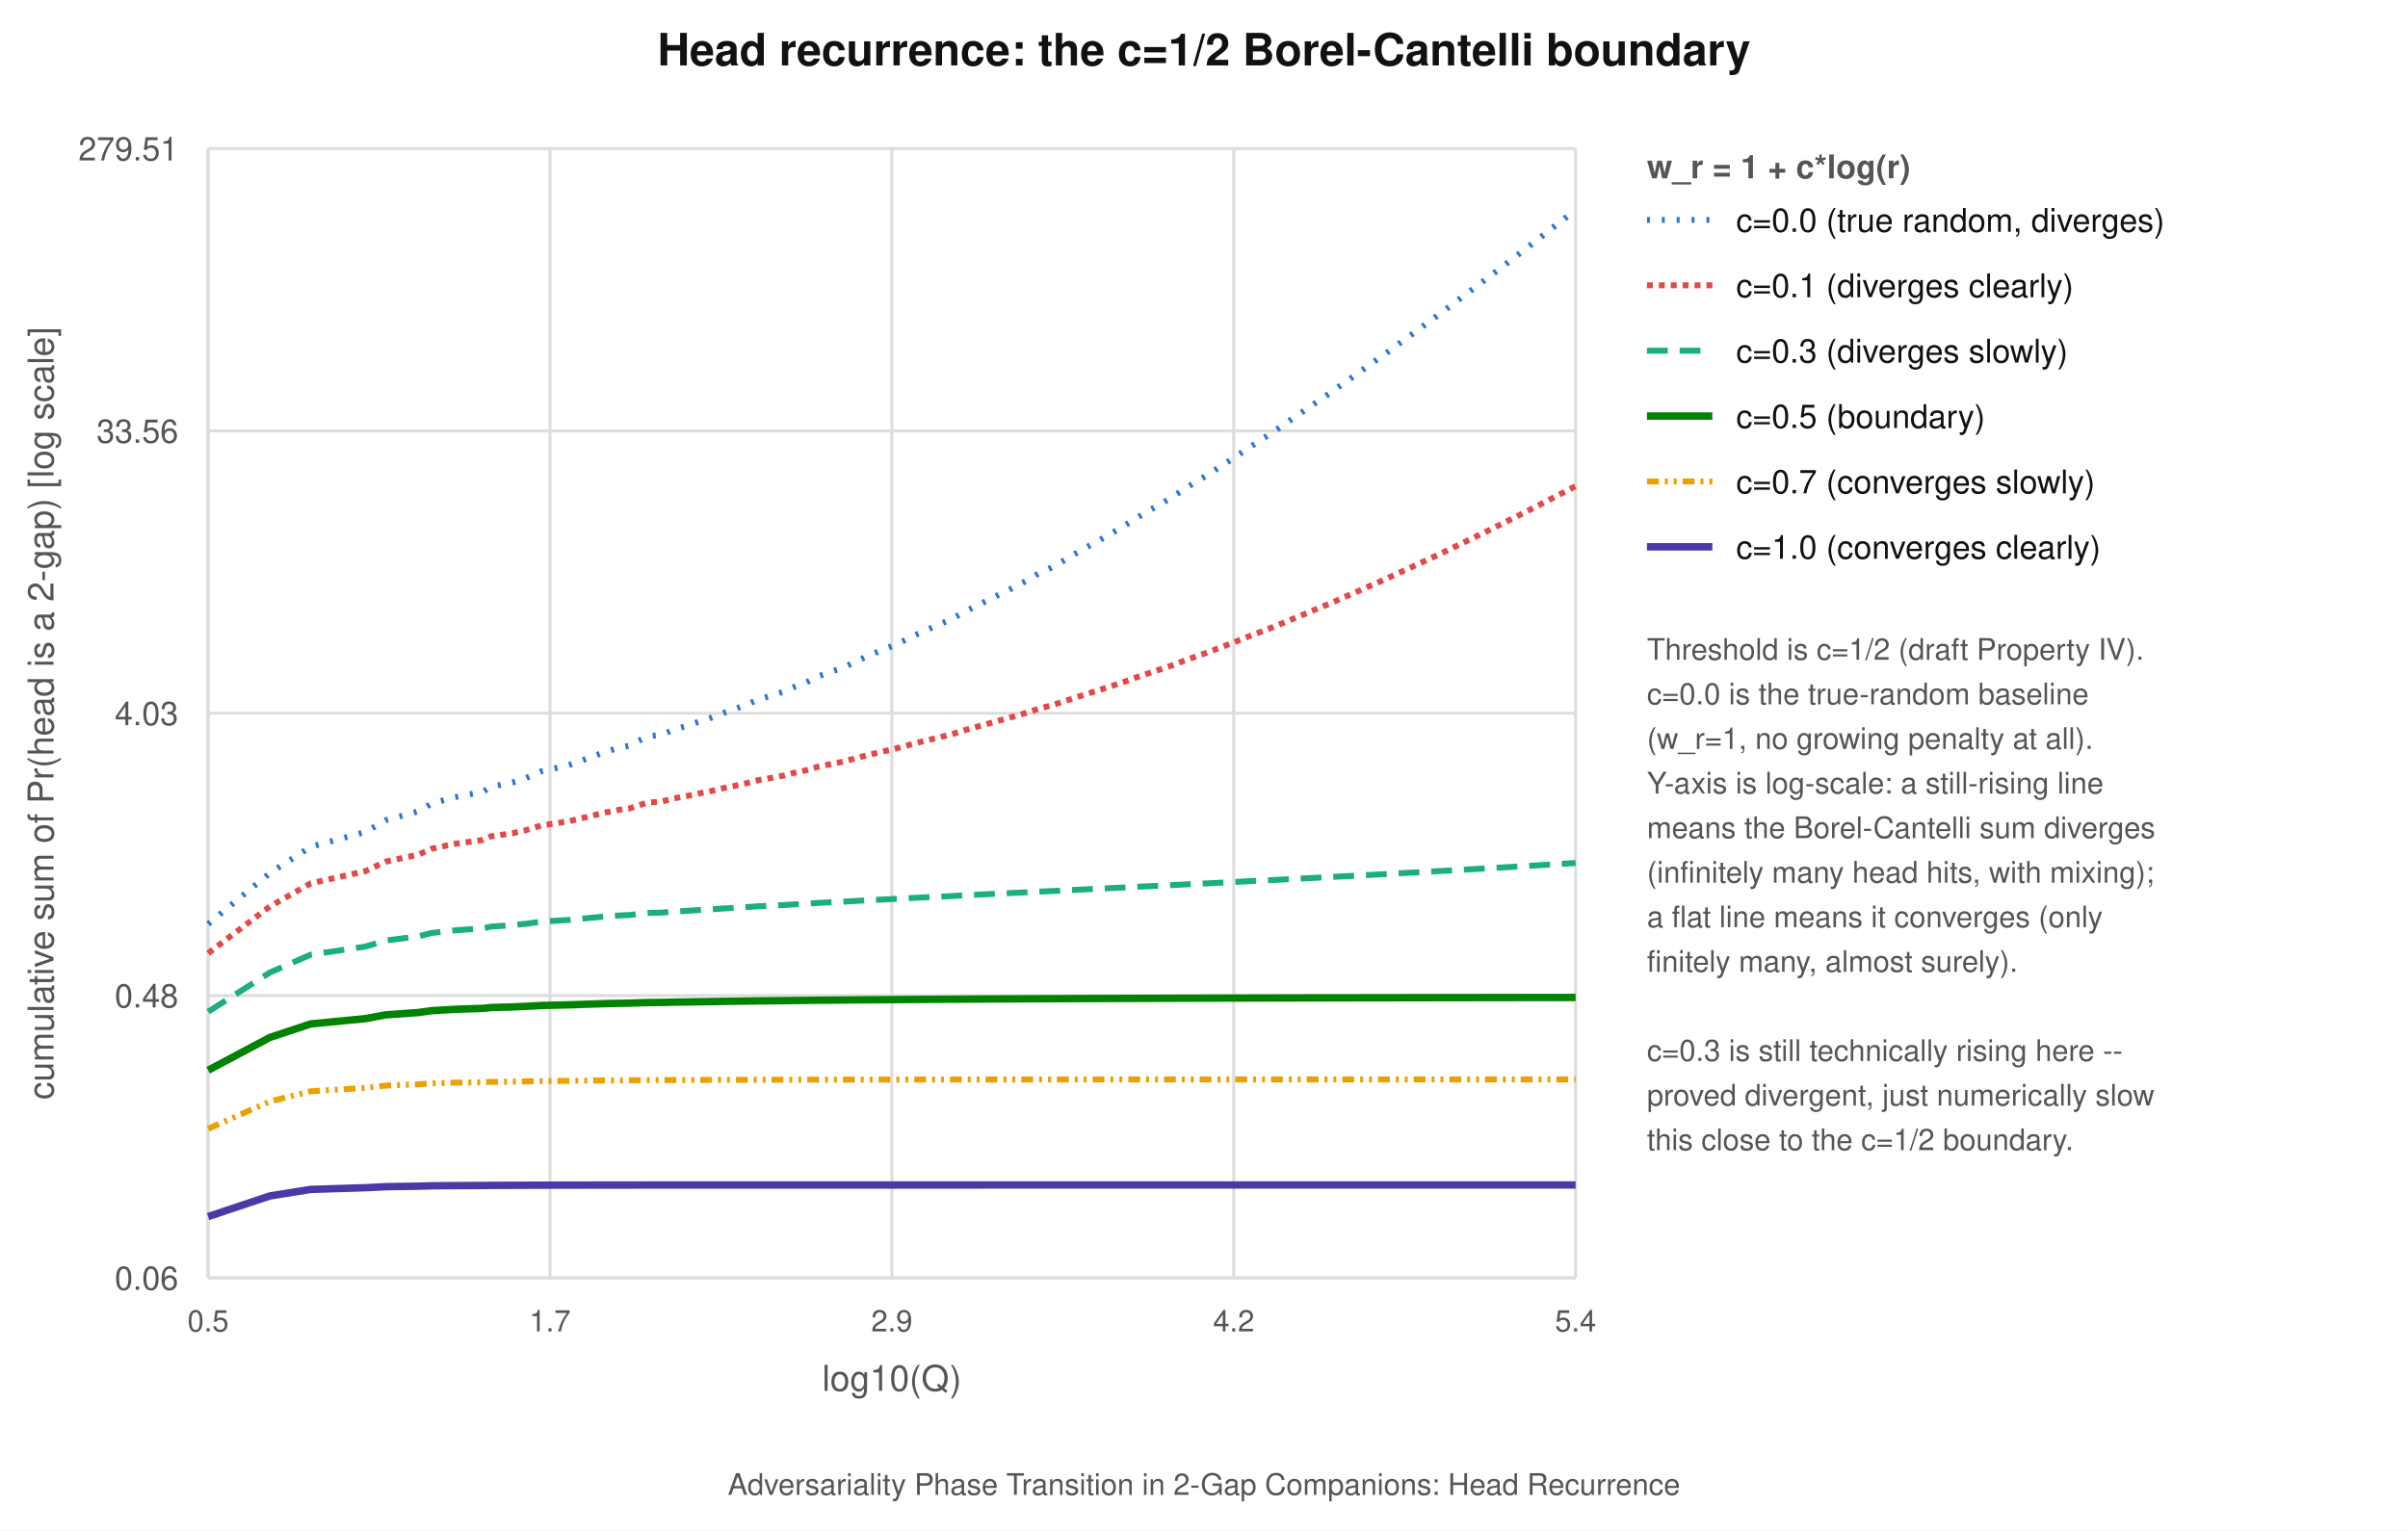
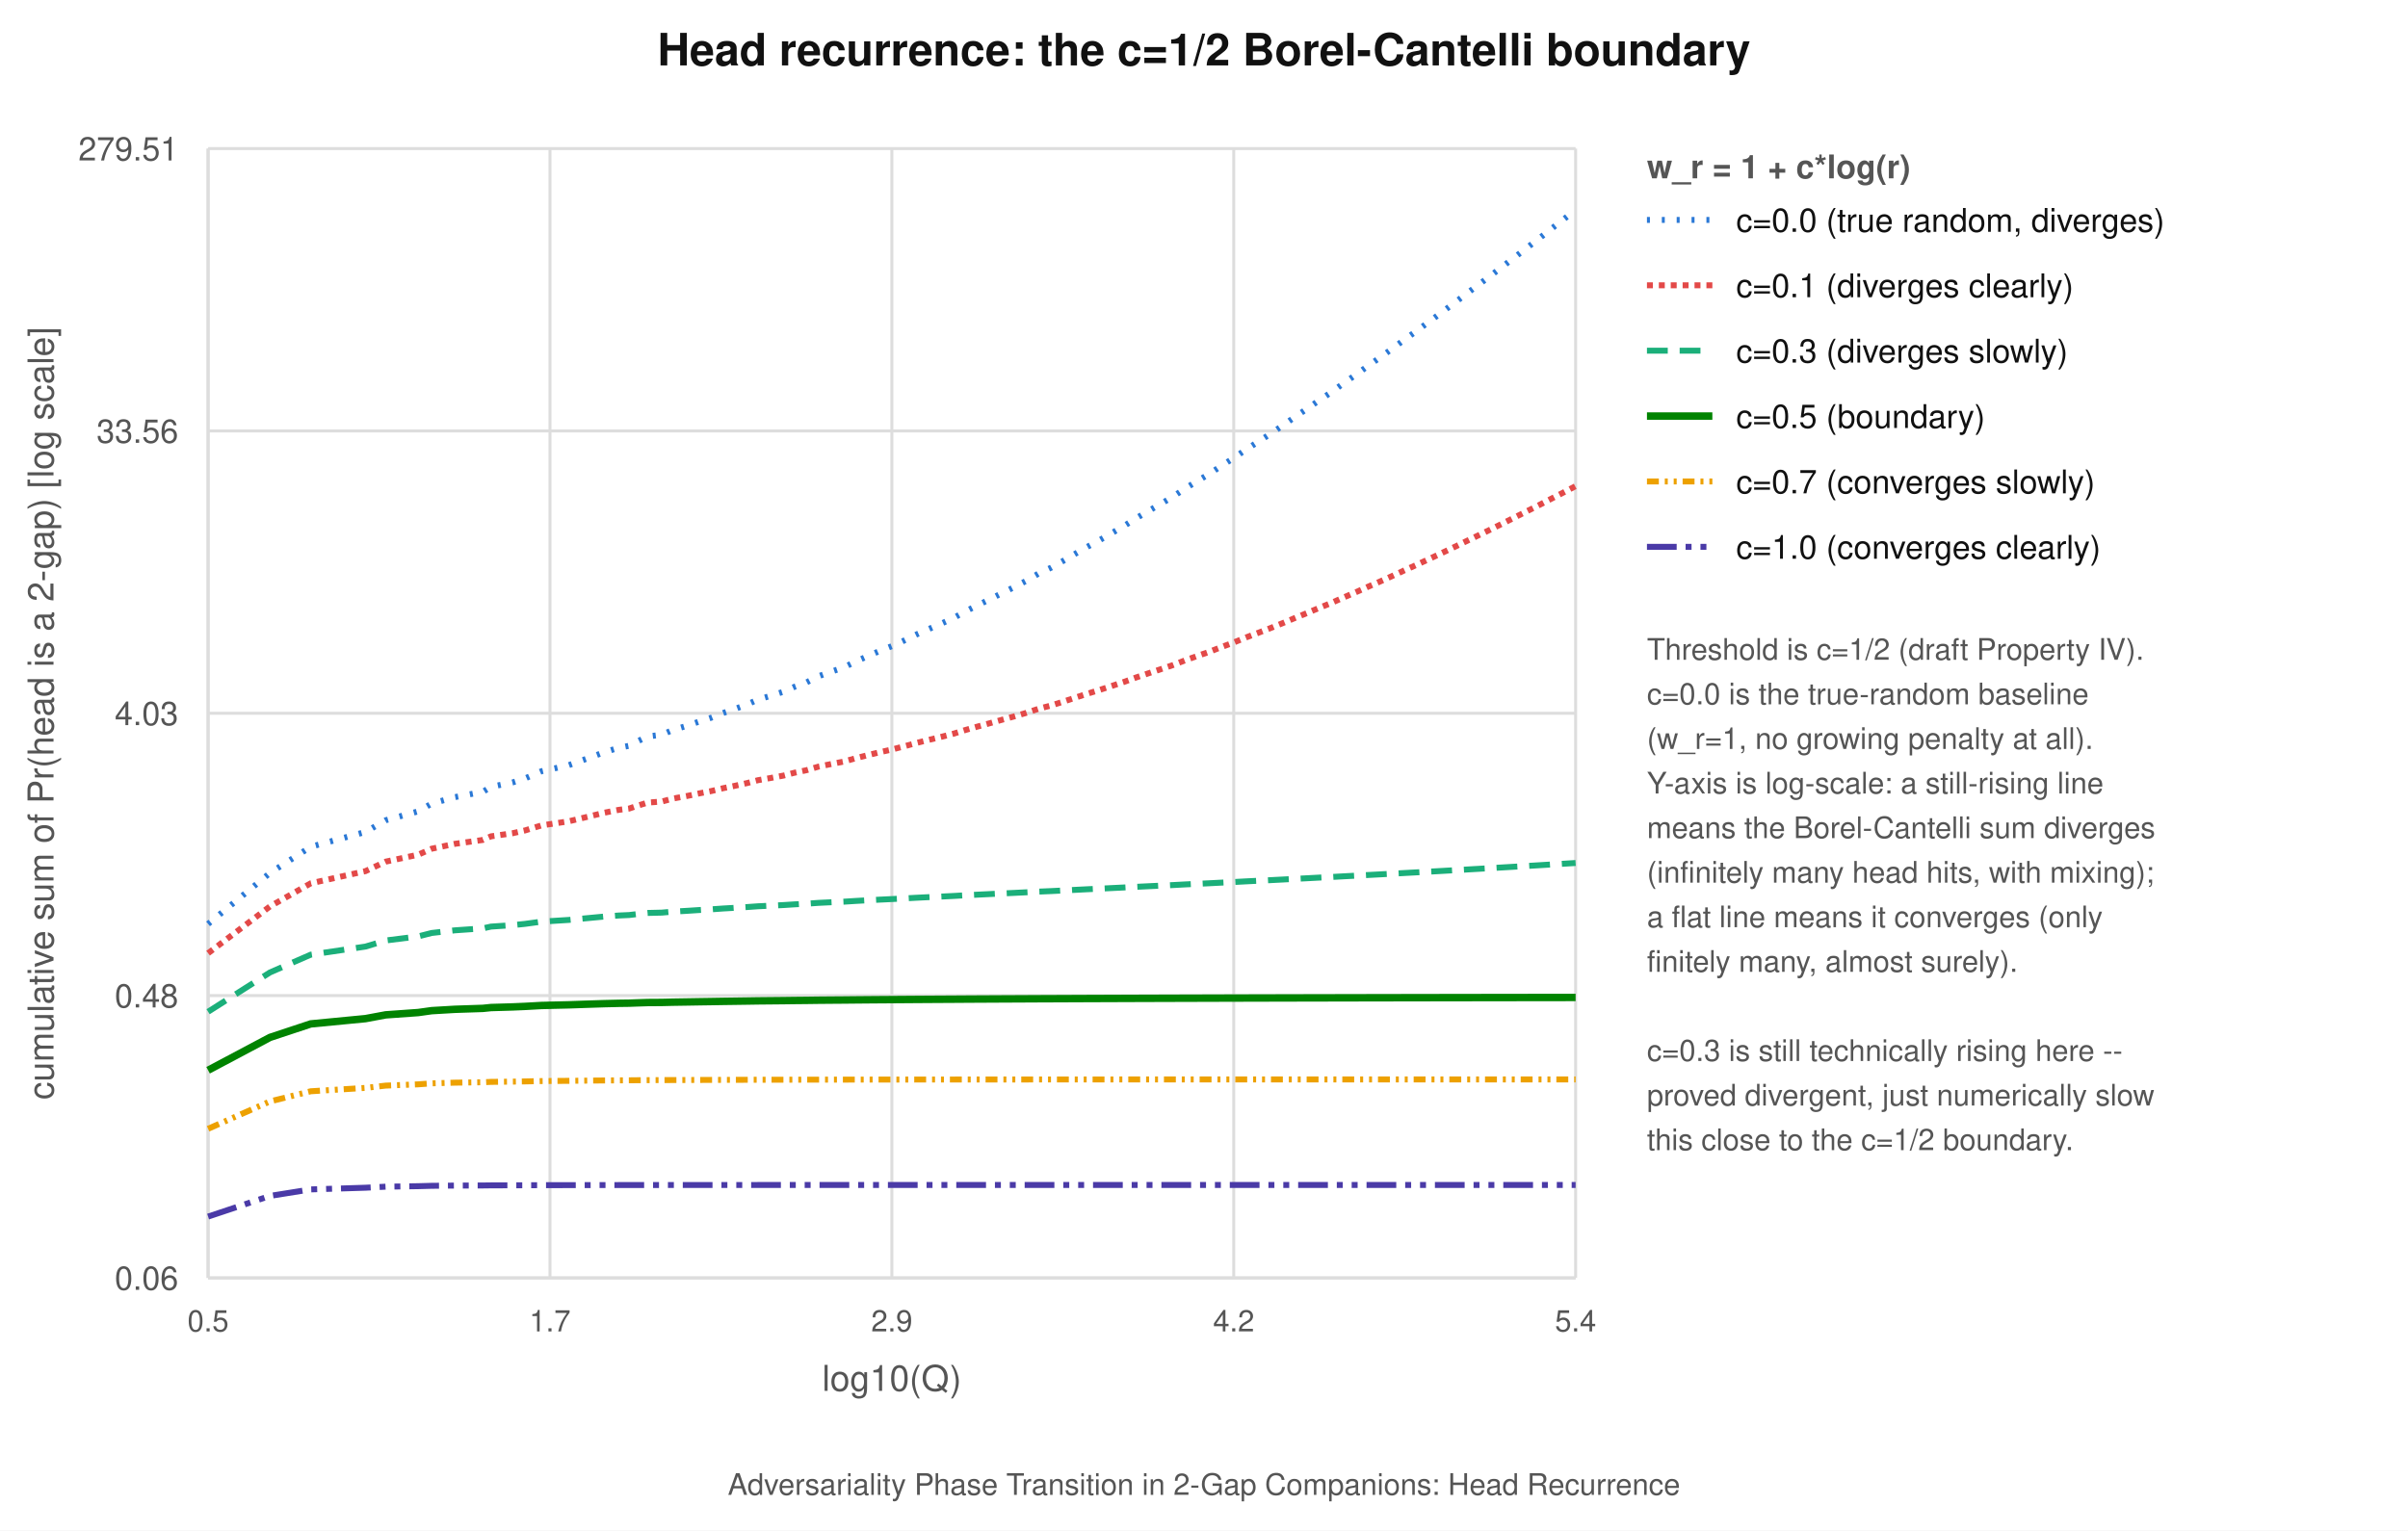
<svg xmlns="http://www.w3.org/2000/svg" width="810" height="515" viewBox="0 0 810 515">
  <defs>
    <marker id="arrowhead" markerWidth="10" markerHeight="8" refX="9" refY="4" orient="auto">
      <path d="M0,0 L10,4 L0,8 Z" fill="#222" />
    </marker>
  </defs>
  <rect x="0" y="0" width="810" height="515" fill="white" />
  <line x1="70" y1="50" x2="70" y2="430" stroke="#dddddd" stroke-width="1" />
  <line x1="70" y1="430" x2="530" y2="430" stroke="#dddddd" stroke-width="1" />
  <line x1="70" y1="430.0" x2="530" y2="430.0" stroke="#dddddd" stroke-width="1" />
  <text x="60" y="434.0" font-family="Helvetica, Arial, sans-serif" font-size="11" font-weight="normal" font-style="normal" fill="#555555" text-anchor="end">0.06</text>
  <line x1="70" y1="335.0" x2="530" y2="335.0" stroke="#dddddd" stroke-width="1" />
  <text x="60" y="339.0" font-family="Helvetica, Arial, sans-serif" font-size="11" font-weight="normal" font-style="normal" fill="#555555" text-anchor="end">0.48</text>
  <line x1="70" y1="240.0" x2="530" y2="240.0" stroke="#dddddd" stroke-width="1" />
  <text x="60" y="244.0" font-family="Helvetica, Arial, sans-serif" font-size="11" font-weight="normal" font-style="normal" fill="#555555" text-anchor="end">4.03</text>
  <line x1="70" y1="145.0" x2="530" y2="145.0" stroke="#dddddd" stroke-width="1" />
  <text x="60" y="149.0" font-family="Helvetica, Arial, sans-serif" font-size="11" font-weight="normal" font-style="normal" fill="#555555" text-anchor="end">33.56</text>
  <line x1="70" y1="50.0" x2="530" y2="50.0" stroke="#dddddd" stroke-width="1" />
  <text x="60" y="54.0" font-family="Helvetica, Arial, sans-serif" font-size="11" font-weight="normal" font-style="normal" fill="#555555" text-anchor="end">279.51</text>
  <line x1="70.0" y1="50" x2="70.0" y2="430" stroke="#dddddd" stroke-width="1" />
  <text x="70.0" y="448" font-family="Helvetica, Arial, sans-serif" font-size="10" font-weight="normal" font-style="normal" fill="#555555" text-anchor="middle">0.5</text>
  <line x1="185.0" y1="50" x2="185.0" y2="430" stroke="#dddddd" stroke-width="1" />
  <text x="185.0" y="448" font-family="Helvetica, Arial, sans-serif" font-size="10" font-weight="normal" font-style="normal" fill="#555555" text-anchor="middle">1.7</text>
  <line x1="300.0" y1="50" x2="300.0" y2="430" stroke="#dddddd" stroke-width="1" />
  <text x="300.0" y="448" font-family="Helvetica, Arial, sans-serif" font-size="10" font-weight="normal" font-style="normal" fill="#555555" text-anchor="middle">2.9</text>
  <line x1="415.0" y1="50" x2="415.0" y2="430" stroke="#dddddd" stroke-width="1" />
  <text x="415.0" y="448" font-family="Helvetica, Arial, sans-serif" font-size="10" font-weight="normal" font-style="normal" fill="#555555" text-anchor="middle">4.2</text>
  <line x1="530.0" y1="50" x2="530.0" y2="430" stroke="#dddddd" stroke-width="1" />
  <text x="530.0" y="448" font-family="Helvetica, Arial, sans-serif" font-size="10" font-weight="normal" font-style="normal" fill="#555555" text-anchor="middle">5.4</text>
  <text x="300.0" y="468" font-family="Helvetica, Arial, sans-serif" font-size="12" font-weight="normal" font-style="normal" fill="#555555" text-anchor="middle">log10(Q)</text>
  <text x="18" y="240.0" font-family="Helvetica, Arial, sans-serif" font-size="12" font-weight="normal" font-style="normal" fill="#555555" text-anchor="middle" transform="rotate(-90 18 240.0)">cumulative sum of Pr(head is a 2-gap) [log scale]</text>
  <polyline points="70.0,310.887 90.813,293.744 104.523,284.927 122.939,279.943 129.745,276 140.676,273.008 145.208,270.406 152.992,268.23 162.437,266.425 165.154,264.755 172.363,263.297 176.546,261.961 182.11,259.52 187.006,258.443 191.375,257.444 196.556,255.584 198.919,254.725 203.269,253.106 208.126,251.628 211.633,250.945 214.078,249.636 217.853,247.799 222.612,247.239 226.291,245.64 231.253,244.167 235.207,242.792 239.24,241.503 243.297,239.893 246.633,238.775 251.333,237.019 254.97,235.393 259.104,234.173 263.566,232.742 267.161,231.138 271.249,229.637 275.317,227.548 280.126,225.83 283.717,224.624 287.931,222.552 292.217,220.633 295.99,219.008 300.214,217.335 304.214,215.487 308.251,213.506 312.422,211.657 316.654,209.819 320.662,207.992 324.784,205.703 328.812,203.671 332.865,201.694 337.135,199.539 341.209,197.534 345.293,195.39 349.379,192.959 353.61,190.997 357.63,188.731 361.629,186.374 365.732,184.003 369.928,181.718 373.936,179.394 378.167,176.941 382.154,174.396 386.308,171.947 390.475,169.531 394.474,167.178 398.587,164.417 402.726,161.871 406.827,159.427 410.907,156.705 415.029,154.101 419.114,151.273 423.234,148.637 427.341,145.982 431.465,143.185 435.536,140.339 439.662,137.549 443.752,134.688 447.868,131.946 451.974,128.952 456.074,126.095 460.187,123.11 464.289,120.234 468.398,117.266 472.509,114.217 476.617,111.282 480.715,108.247 484.823,105.222 488.929,102.148 493.042,99.03 497.15,95.952 501.254,92.879 505.362,89.728 509.469,86.587 513.572,83.417 517.68,80.265 521.786,77.043 525.894,73.853 530.0,70.639" fill="none" stroke="#2a78d6" stroke-width="2" stroke-dasharray="1,4" />
  <polyline points="70.0,320.735 90.813,304.997 104.523,297.224 122.939,293.124 129.745,289.929 140.676,287.595 145.208,285.582 152.992,283.942 162.437,282.628 165.154,281.416 172.363,280.384 176.546,279.448 182.11,277.75 187.006,277.015 191.375,276.344 196.556,275.1 198.919,274.533 203.269,273.467 208.126,272.506 211.633,272.068 214.078,271.233 217.853,270.061 222.612,269.711 226.291,268.716 231.253,267.807 235.207,266.966 239.24,266.182 243.297,265.207 246.633,264.539 251.333,263.491 254.97,262.528 259.104,261.808 263.566,260.971 267.161,260.037 271.249,259.168 275.317,257.963 280.126,256.975 283.717,256.287 287.931,255.108 292.217,254.016 295.99,253.096 300.214,252.152 304.214,251.11 308.251,249.997 312.422,248.957 316.654,247.927 320.662,246.903 324.784,245.622 328.812,244.483 332.865,243.377 337.135,242.171 341.209,241.049 345.293,239.846 349.379,238.482 353.61,237.379 357.63,236.105 361.629,234.775 365.732,233.434 369.928,232.139 373.936,230.819 378.167,229.422 382.154,227.967 386.308,226.563 390.475,225.173 394.474,223.816 398.587,222.216 402.726,220.734 406.827,219.307 410.907,217.712 415.029,216.178 419.114,214.507 423.234,212.94 427.341,211.357 431.465,209.681 435.536,207.968 439.662,206.28 443.752,204.542 447.868,202.869 451.974,201.033 456.074,199.272 460.187,197.424 464.289,195.636 468.398,193.781 472.509,191.867 476.617,190.016 480.715,188.093 484.823,186.168 488.929,184.203 493.042,182.201 497.15,180.216 501.254,178.225 505.362,176.175 509.469,174.124 513.572,172.044 517.68,169.968 521.786,167.837 525.894,165.72 530.0,163.577" fill="none" stroke="#e34948" stroke-width="2" stroke-dasharray="2,2" />
  <polyline points="70.0,340.429 90.813,327.214 104.523,321.233 122.939,318.507 129.745,316.463 140.676,315.09 145.208,313.934 152.992,313.045 162.437,312.386 165.154,311.786 172.363,311.304 176.546,310.879 182.11,310.123 187.006,309.813 191.375,309.539 196.556,309.039 198.919,308.819 203.269,308.41 208.126,308.055 211.633,307.899 214.078,307.605 217.853,307.198 222.612,307.083 226.291,306.759 231.253,306.472 235.207,306.213 239.24,305.978 243.297,305.691 246.633,305.502 251.333,305.209 254.97,304.948 259.104,304.757 263.566,304.54 267.161,304.305 271.249,304.091 275.317,303.801 280.126,303.569 283.717,303.412 287.931,303.148 292.217,302.909 295.99,302.713 300.214,302.515 304.214,302.302 308.251,302.079 312.422,301.875 316.654,301.677 320.662,301.484 324.784,301.248 328.812,301.042 332.865,300.845 337.135,300.635 341.209,300.444 345.293,300.242 349.379,300.017 353.61,299.838 357.63,299.635 361.629,299.426 365.732,299.219 369.928,299.022 373.936,298.825 378.167,298.619 382.154,298.407 386.308,298.205 390.475,298.008 394.474,297.819 398.587,297.597 402.726,297.395 406.827,297.202 410.907,296.989 415.029,296.786 419.114,296.566 423.234,296.363 427.341,296.159 431.465,295.945 435.536,295.728 439.662,295.516 443.752,295.299 447.868,295.092 451.974,294.865 456.074,294.649 460.187,294.424 464.289,294.207 468.398,293.983 472.509,293.752 476.617,293.53 480.715,293.3 484.823,293.07 488.929,292.836 493.042,292.597 497.15,292.362 501.254,292.125 505.362,291.882 509.469,291.639 513.572,291.392 517.68,291.145 521.786,290.892 525.894,290.64 530.0,290.385" fill="none" stroke="#1baf7a" stroke-width="2" stroke-dasharray="7,4" />
  <polyline points="70.0,360.124 90.813,349.075 104.523,344.529 122.939,342.753 129.745,341.484 140.676,340.706 145.208,340.072 152.992,339.615 162.437,339.304 165.154,339.026 172.363,338.816 176.546,338.638 182.11,338.33 187.006,338.211 191.375,338.109 196.556,337.93 198.919,337.853 203.269,337.714 208.126,337.599 211.633,337.551 214.078,337.461 217.853,337.339 222.612,337.307 226.291,337.217 231.253,337.141 235.207,337.075 239.24,337.017 243.297,336.948 246.633,336.904 251.333,336.838 254.97,336.782 259.104,336.742 263.566,336.699 267.161,336.653 271.249,336.613 275.317,336.56 280.126,336.52 283.717,336.493 287.931,336.451 292.217,336.413 295.99,336.384 300.214,336.355 304.214,336.325 308.251,336.295 312.422,336.268 316.654,336.243 320.662,336.219 324.784,336.192 328.812,336.168 332.865,336.147 337.135,336.125 341.209,336.106 345.293,336.086 349.379,336.064 353.61,336.048 357.63,336.03 361.629,336.013 365.732,335.996 369.928,335.98 373.936,335.965 378.167,335.95 382.154,335.935 386.308,335.921 390.475,335.908 394.474,335.896 398.587,335.883 402.726,335.871 406.827,335.86 410.907,335.848 415.029,335.837 419.114,335.826 423.234,335.816 427.341,335.806 431.465,335.797 435.536,335.787 439.662,335.778 443.752,335.769 447.868,335.761 451.974,335.752 456.074,335.744 460.187,335.736 464.289,335.728 468.398,335.721 472.509,335.714 476.617,335.707 480.715,335.7 484.823,335.693 488.929,335.687 493.042,335.68 497.15,335.674 501.254,335.668 505.362,335.662 509.469,335.657 513.572,335.651 517.68,335.646 521.786,335.64 525.894,335.635 530.0,335.63" fill="none" stroke="#008300" stroke-width="2.5" />
  <polyline points="70.0,379.819 90.813,370.617 104.523,367.198 122.939,366.062 129.745,365.292 140.676,364.864 145.208,364.528 152.992,364.303 162.437,364.162 165.154,364.039 172.363,363.953 176.546,363.882 182.11,363.764 187.006,363.721 191.375,363.686 196.556,363.625 198.919,363.6 203.269,363.557 208.126,363.522 211.633,363.508 214.078,363.483 217.853,363.45 222.612,363.441 226.291,363.419 231.253,363.401 235.207,363.385 239.24,363.372 243.297,363.357 246.633,363.348 251.333,363.335 254.97,363.324 259.104,363.317 263.566,363.309 267.161,363.301 271.249,363.295 275.317,363.286 280.126,363.28 283.717,363.276 287.931,363.27 292.217,363.265 295.99,363.261 300.214,363.258 304.214,363.254 308.251,363.251 312.422,363.248 316.654,363.245 320.662,363.243 324.784,363.24 328.812,363.238 332.865,363.236 337.135,363.234 341.209,363.232 345.293,363.231 349.379,363.229 353.61,363.228 357.63,363.226 361.629,363.225 365.732,363.224 369.928,363.223 373.936,363.222 378.167,363.221 382.154,363.22 386.308,363.22 390.475,363.219 394.474,363.218 398.587,363.218 402.726,363.217 406.827,363.217 410.907,363.216 415.029,363.216 419.114,363.215 423.234,363.215 427.341,363.215 431.465,363.214 435.536,363.214 439.662,363.214 443.752,363.213 447.868,363.213 451.974,363.213 456.074,363.213 460.187,363.213 464.289,363.212 468.398,363.212 472.509,363.212 476.617,363.212 480.715,363.212 484.823,363.212 488.929,363.211 493.042,363.211 497.15,363.211 501.254,363.211 505.362,363.211 509.469,363.211 513.572,363.211 517.68,363.211 521.786,363.211 525.894,363.211 530.0,363.21" fill="none" stroke="#eda100" stroke-width="2" stroke-dasharray="4,2,1,2,1,2" />
-   <polyline points="70.0,409.361 90.813,402.411 104.523,400.219 122.939,399.652 129.745,399.3 140.676,399.133 145.208,399.009 152.992,398.935 162.437,398.895 165.154,398.861 172.363,398.839 176.546,398.822 182.11,398.796 187.006,398.787 191.375,398.781 196.556,398.77 198.919,398.766 203.269,398.758 208.126,398.753 211.633,398.751 214.078,398.748 217.853,398.743 222.612,398.742 226.291,398.74 231.253,398.738 235.207,398.736 239.24,398.735 243.297,398.734 246.633,398.733 251.333,398.732 254.97,398.731 259.104,398.73 263.566,398.73 267.161,398.729 271.249,398.729 275.317,398.728 280.126,398.728 283.717,398.728 287.931,398.728 292.217,398.727 295.99,398.727 300.214,398.727 304.214,398.727 308.251,398.727 312.422,398.727 316.654,398.727 320.662,398.727 324.784,398.727 328.812,398.727 332.865,398.726 337.135,398.726 341.209,398.726 345.293,398.726 349.379,398.726 353.61,398.726 357.63,398.726 361.629,398.726 365.732,398.726 369.928,398.726 373.936,398.726 378.167,398.726 382.154,398.726 386.308,398.726 390.475,398.726 394.474,398.726 398.587,398.726 402.726,398.726 406.827,398.726 410.907,398.726 415.029,398.726 419.114,398.726 423.234,398.726 427.341,398.726 431.465,398.726 435.536,398.726 439.662,398.726 443.752,398.726 447.868,398.726 451.974,398.726 456.074,398.726 460.187,398.726 464.289,398.726 468.398,398.726 472.509,398.726 476.617,398.726 480.715,398.726 484.823,398.726 488.929,398.726 493.042,398.726 497.15,398.726 501.254,398.726 505.362,398.726 509.469,398.726 513.572,398.726 517.68,398.726 521.786,398.726 525.894,398.726 530.0,398.726" fill="none" stroke="#4a3aa7" stroke-width="2.5" />
+   <polyline points="70.0,409.361 90.813,402.411 104.523,400.219 122.939,399.652 129.745,399.3 140.676,399.133 145.208,399.009 152.992,398.935 162.437,398.895 165.154,398.861 172.363,398.839 176.546,398.822 182.11,398.796 187.006,398.787 191.375,398.781 196.556,398.77 198.919,398.766 203.269,398.758 208.126,398.753 211.633,398.751 214.078,398.748 217.853,398.743 222.612,398.742 226.291,398.74 231.253,398.738 235.207,398.736 239.24,398.735 243.297,398.734 246.633,398.733 251.333,398.732 254.97,398.731 259.104,398.73 263.566,398.73 267.161,398.729 271.249,398.729 275.317,398.728 280.126,398.728 283.717,398.728 287.931,398.728 292.217,398.727 295.99,398.727 300.214,398.727 304.214,398.727 308.251,398.727 312.422,398.727 316.654,398.727 320.662,398.727 324.784,398.727 328.812,398.727 332.865,398.726 337.135,398.726 341.209,398.726 345.293,398.726 349.379,398.726 353.61,398.726 357.63,398.726 361.629,398.726 365.732,398.726 369.928,398.726 373.936,398.726 378.167,398.726 382.154,398.726 386.308,398.726 390.475,398.726 394.474,398.726 398.587,398.726 402.726,398.726 406.827,398.726 410.907,398.726 415.029,398.726 419.114,398.726 423.234,398.726 427.341,398.726 431.465,398.726 435.536,398.726 439.662,398.726 443.752,398.726 447.868,398.726 451.974,398.726 456.074,398.726 460.187,398.726 464.289,398.726 468.398,398.726 472.509,398.726 476.617,398.726 480.715,398.726 484.823,398.726 488.929,398.726 493.042,398.726 497.15,398.726 501.254,398.726 505.362,398.726 509.469,398.726 513.572,398.726 517.68,398.726 521.786,398.726 525.894,398.726 530.0,398.726" fill="none" stroke="#4a3aa7" stroke-width="2" stroke-dasharray="10,3,2,3,2,3" />
  <text x="554" y="60" font-family="Helvetica, Arial, sans-serif" font-size="11" font-weight="bold" font-style="normal" fill="#555555" text-anchor="start">w_r = 1 + c*log(r)</text>
  <line x1="554" y1="74" x2="576" y2="74" stroke="#2a78d6" stroke-width="2" stroke-dasharray="1,4" />
  <text x="584" y="78" font-family="Helvetica, Arial, sans-serif" font-size="11" font-weight="normal" font-style="normal" fill="#111111" text-anchor="start">c=0.0 (true random, diverges)</text>
  <line x1="554" y1="96" x2="576" y2="96" stroke="#e34948" stroke-width="2" stroke-dasharray="2,2" />
  <text x="584" y="100" font-family="Helvetica, Arial, sans-serif" font-size="11" font-weight="normal" font-style="normal" fill="#111111" text-anchor="start">c=0.1 (diverges clearly)</text>
  <line x1="554" y1="118" x2="576" y2="118" stroke="#1baf7a" stroke-width="2" stroke-dasharray="7,4" />
  <text x="584" y="122" font-family="Helvetica, Arial, sans-serif" font-size="11" font-weight="normal" font-style="normal" fill="#111111" text-anchor="start">c=0.3 (diverges slowly)</text>
  <line x1="554" y1="140" x2="576" y2="140" stroke="#008300" stroke-width="2.5" />
  <text x="584" y="144" font-family="Helvetica, Arial, sans-serif" font-size="11" font-weight="normal" font-style="normal" fill="#111111" text-anchor="start">c=0.5 (boundary)</text>
  <line x1="554" y1="162" x2="576" y2="162" stroke="#eda100" stroke-width="2" stroke-dasharray="4,2,1,2,1,2" />
  <text x="584" y="166" font-family="Helvetica, Arial, sans-serif" font-size="11" font-weight="normal" font-style="normal" fill="#111111" text-anchor="start">c=0.7 (converges slowly)</text>
-   <line x1="554" y1="184" x2="576" y2="184" stroke="#4a3aa7" stroke-width="2.5" />
+   <line x1="554" y1="184" x2="576" y2="184" stroke="#4a3aa7" stroke-width="2" stroke-dasharray="10,3,2,3,2,3" />
  <text x="584" y="188" font-family="Helvetica, Arial, sans-serif" font-size="11" font-weight="normal" font-style="normal" fill="#111111" text-anchor="start">c=1.0 (converges clearly)</text>
  <text x="554" y="222" font-family="Helvetica, Arial, sans-serif" font-size="10" font-weight="normal" font-style="normal" fill="#555555" text-anchor="start">Threshold is c=1/2 (draft Property IV).</text>
  <text x="554" y="237" font-family="Helvetica, Arial, sans-serif" font-size="10" font-weight="normal" font-style="normal" fill="#555555" text-anchor="start">c=0.0 is the true-random baseline</text>
  <text x="554" y="252" font-family="Helvetica, Arial, sans-serif" font-size="10" font-weight="normal" font-style="normal" fill="#555555" text-anchor="start">(w_r=1, no growing penalty at all).</text>
  <text x="554" y="267" font-family="Helvetica, Arial, sans-serif" font-size="10" font-weight="normal" font-style="normal" fill="#555555" text-anchor="start">Y-axis is log-scale: a still-rising line</text>
  <text x="554" y="282" font-family="Helvetica, Arial, sans-serif" font-size="10" font-weight="normal" font-style="normal" fill="#555555" text-anchor="start">means the Borel-Cantelli sum diverges</text>
  <text x="554" y="297" font-family="Helvetica, Arial, sans-serif" font-size="10" font-weight="normal" font-style="normal" fill="#555555" text-anchor="start">(infinitely many head hits, with mixing);</text>
  <text x="554" y="312" font-family="Helvetica, Arial, sans-serif" font-size="10" font-weight="normal" font-style="normal" fill="#555555" text-anchor="start">a flat line means it converges (only</text>
  <text x="554" y="327" font-family="Helvetica, Arial, sans-serif" font-size="10" font-weight="normal" font-style="normal" fill="#555555" text-anchor="start">finitely many, almost surely).</text>
  <text x="554" y="342" font-family="Helvetica, Arial, sans-serif" font-size="10" font-weight="normal" font-style="normal" fill="#555555" text-anchor="start" />
  <text x="554" y="357" font-family="Helvetica, Arial, sans-serif" font-size="10" font-weight="normal" font-style="normal" fill="#555555" text-anchor="start">c=0.3 is still technically rising here --</text>
  <text x="554" y="372" font-family="Helvetica, Arial, sans-serif" font-size="10" font-weight="normal" font-style="normal" fill="#555555" text-anchor="start">proved divergent, just numerically slow</text>
  <text x="554" y="387" font-family="Helvetica, Arial, sans-serif" font-size="10" font-weight="normal" font-style="normal" fill="#555555" text-anchor="start">this close to the c=1/2 boundary.</text>
  <text x="405.0" y="22" font-family="Helvetica, Arial, sans-serif" font-size="15" font-weight="bold" font-style="normal" fill="#111111" text-anchor="middle">Head recurrence: the c=1/2 Borel-Cantelli boundary</text>
  <text x="405.0" y="503" font-family="Helvetica, Arial, sans-serif" font-size="10" font-weight="normal" font-style="normal" fill="#555555" text-anchor="middle">Adversariality Phase Transition in 2-Gap Companions: Head Recurrence</text>
</svg>
